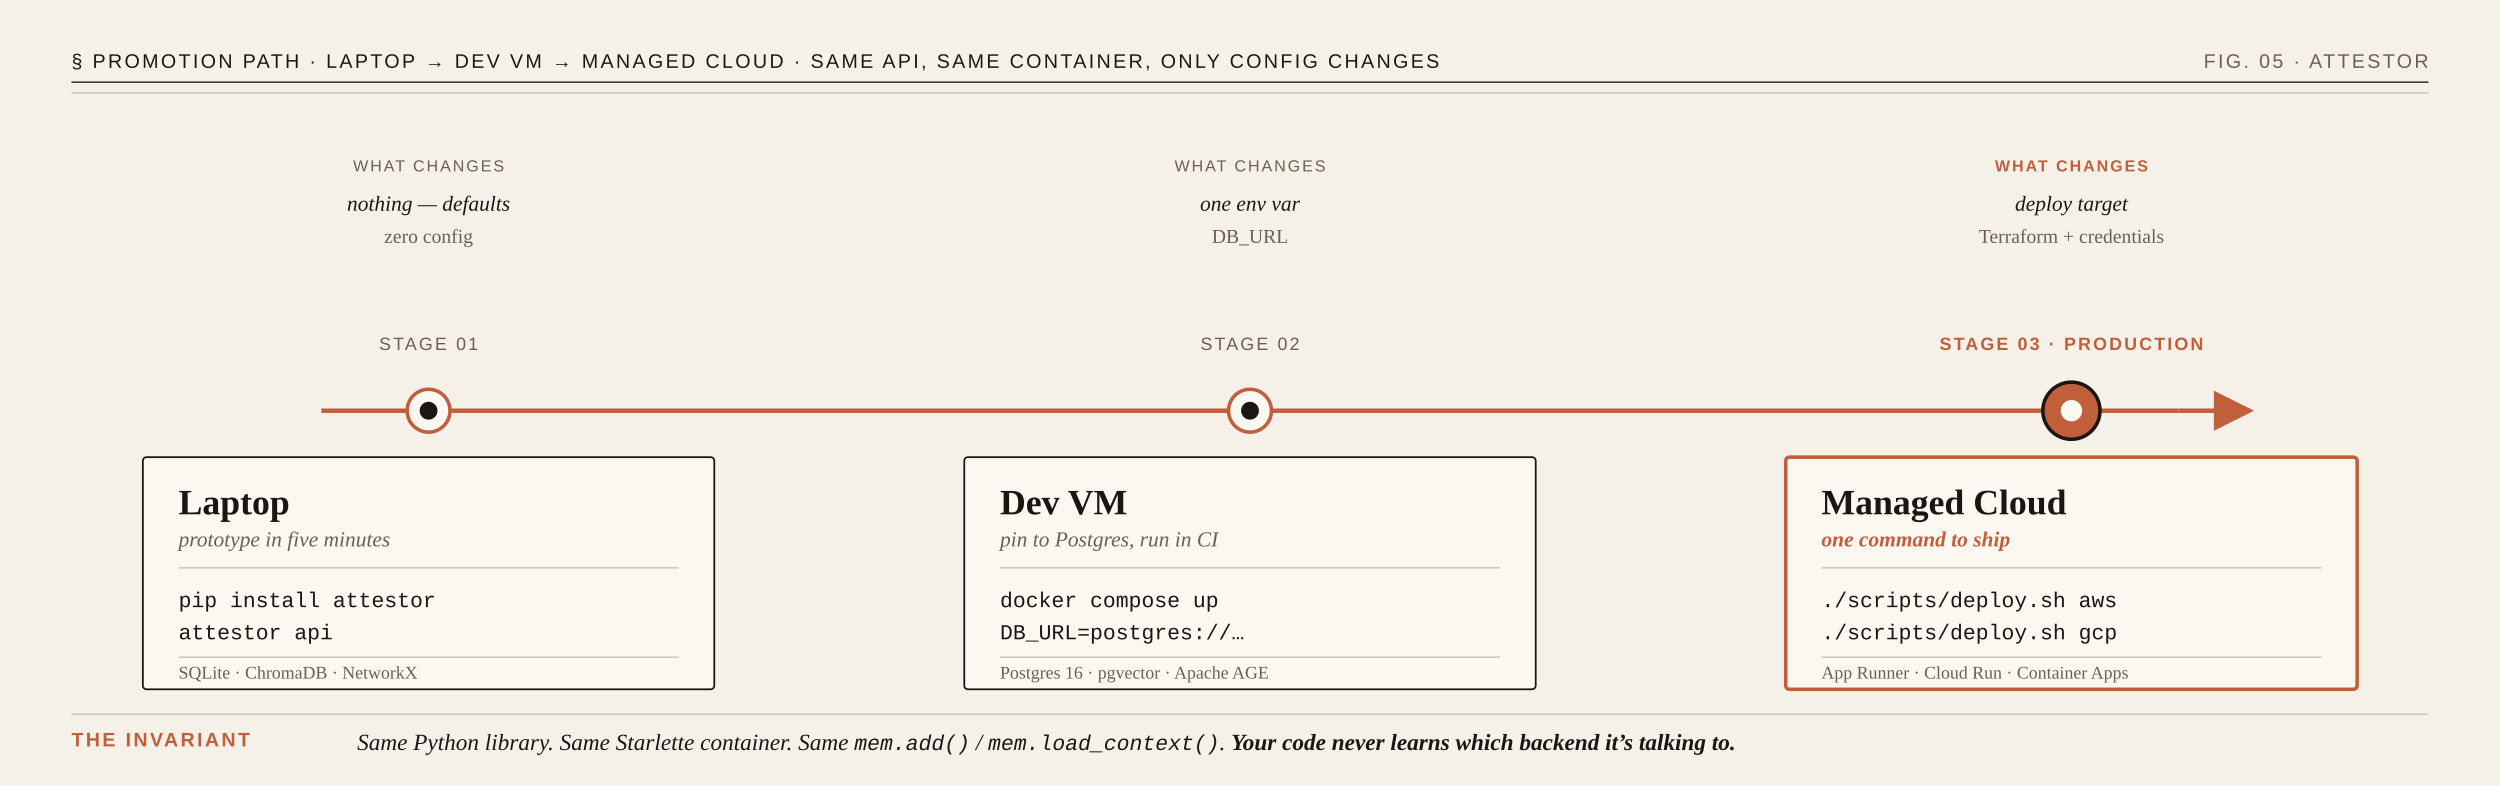
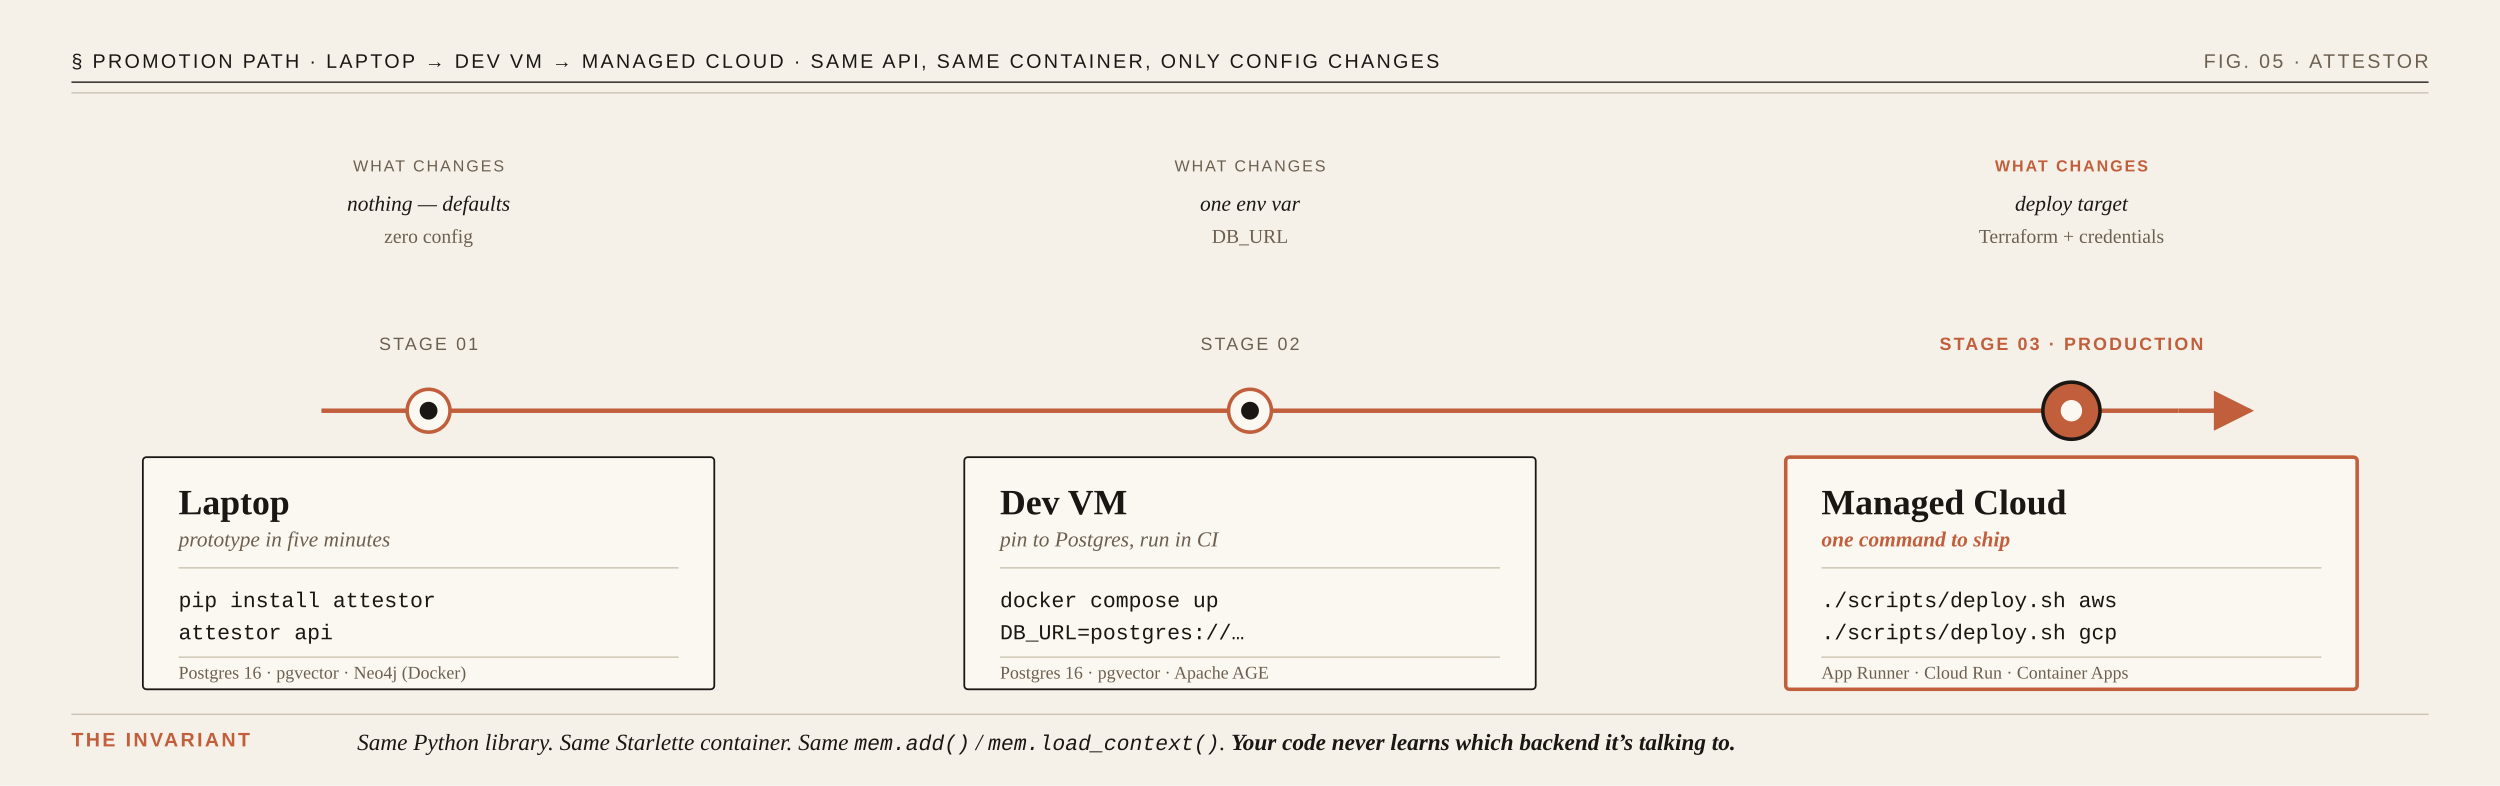
<svg xmlns="http://www.w3.org/2000/svg" viewBox="0 0 1400 440" font-family="Georgia, 'Times New Roman', serif">
  <defs>
    <marker id="parr" viewBox="0 0 10 10" refX="9" refY="5" markerWidth="9" markerHeight="9" orient="auto-start-reverse">
      <path d="M0,0 L10,5 L0,10 z" fill="#C15F3C" />
    </marker>
    <style>
      .bg     { fill: #F5F1E8; }
      .ink    { fill: #1A1614; }
      .muted  { fill: #6B5F4F; }
      .accent { fill: #C15F3C; }
      .paper  { fill: #FBF8F1; stroke: #1A1614; stroke-width: 1; }
      .lit    { fill: #FBF8F1; stroke: #C15F3C; stroke-width: 2; }
      .rail   { fill: #1A1614; }
      .rule   { stroke: #1A1614; stroke-width: 0.75; }
      .hair   { stroke: #C9C0B0; stroke-width: 0.75; }
      .track  { stroke: #C15F3C; stroke-width: 2.5; fill: none; }
      .sans   { font-family: 'Helvetica Neue', 'Arial', sans-serif; letter-spacing: 0.12em; }
      .mono   { font-family: 'Menlo', 'Consolas', 'Courier New', monospace; }
    </style>
  </defs>
  <rect class="bg" width="1400" height="440" />
  <line class="rule" x1="40" y1="46" x2="1360" y2="46" />
  <line class="hair" x1="40" y1="52" x2="1360" y2="52" />
  <text class="ink sans" x="40" y="38" font-size="11">§ PROMOTION PATH · LAPTOP → DEV VM → MANAGED CLOUD · SAME API, SAME CONTAINER, ONLY CONFIG CHANGES</text>
  <text class="muted sans" x="1360" y="38" font-size="11" text-anchor="end">FIG. 05 · ATTESTOR</text>
  <line class="track" x1="180" y1="230" x2="1220" y2="230" />
  <circle cx="240" cy="230" r="12" class="lit" />
  <circle cx="240" cy="230" r="5" class="rail" />
  <circle cx="700" cy="230" r="12" class="lit" />
  <circle cx="700" cy="230" r="5" class="rail" />
  <circle cx="1160" cy="230" r="16" fill="#C15F3C" stroke="#1A1614" stroke-width="2" />
  <circle cx="1160" cy="230" r="6" fill="#FBF8F1" />
  <line class="track" x1="1220" y1="230" x2="1260" y2="230" marker-end="url(#parr)" />
  <text class="muted sans" x="240" y="196" font-size="10" text-anchor="middle">STAGE 01</text>
  <text class="muted sans" x="700" y="196" font-size="10" text-anchor="middle">STAGE 02</text>
  <text class="accent sans" x="1160" y="196" font-size="10" text-anchor="middle" font-weight="700">STAGE 03 · PRODUCTION</text>
  <g transform="translate(80,256)">
    <rect class="paper" width="320" height="130" rx="2" />
    <text class="ink" x="20" y="32" font-size="20" font-weight="700">Laptop</text>
    <text class="muted" x="20" y="50" font-size="12" font-style="italic">prototype in five minutes</text>
    <line class="hair" x1="20" y1="62" x2="300" y2="62" />
    <text class="ink mono" x="20" y="84" font-size="12">pip install attestor</text>
    <text class="ink mono" x="20" y="102" font-size="12">attestor api</text>
    <line class="hair" x1="20" y1="112" x2="300" y2="112" />
-     <text class="muted" x="20" y="124" font-size="10">SQLite · ChromaDB · NetworkX</text>
+     <text class="muted" x="20" y="124" font-size="10">Postgres 16 · pgvector · Neo4j (Docker)</text>
  </g>
  <g transform="translate(540,256)">
    <rect class="paper" width="320" height="130" rx="2" />
    <text class="ink" x="20" y="32" font-size="20" font-weight="700">Dev VM</text>
    <text class="muted" x="20" y="50" font-size="12" font-style="italic">pin to Postgres, run in CI</text>
    <line class="hair" x1="20" y1="62" x2="300" y2="62" />
    <text class="ink mono" x="20" y="84" font-size="12">docker compose up</text>
    <text class="ink mono" x="20" y="102" font-size="12">DB_URL=postgres://…</text>
    <line class="hair" x1="20" y1="112" x2="300" y2="112" />
    <text class="muted" x="20" y="124" font-size="10">Postgres 16 · pgvector · Apache AGE</text>
  </g>
  <g transform="translate(1000,256)">
    <rect class="lit" width="320" height="130" rx="2" />
    <text class="ink" x="20" y="32" font-size="20" font-weight="700">Managed Cloud</text>
    <text class="accent" x="20" y="50" font-size="12" font-style="italic" font-weight="700">one command to ship</text>
    <line class="hair" x1="20" y1="62" x2="300" y2="62" />
    <text class="ink mono" x="20" y="84" font-size="12">./scripts/deploy.sh aws</text>
    <text class="ink mono" x="20" y="102" font-size="12">./scripts/deploy.sh gcp</text>
    <line class="hair" x1="20" y1="112" x2="300" y2="112" />
    <text class="muted" x="20" y="124" font-size="10">App Runner · Cloud Run · Container Apps</text>
  </g>
  <text class="muted sans" x="240" y="96" font-size="9" text-anchor="middle">WHAT CHANGES</text>
  <text class="ink" x="240" y="118" font-size="12" text-anchor="middle" font-style="italic">nothing — defaults</text>
  <text class="muted" x="240" y="136" font-size="11" text-anchor="middle">zero config</text>
  <text class="muted sans" x="700" y="96" font-size="9" text-anchor="middle">WHAT CHANGES</text>
  <text class="ink" x="700" y="118" font-size="12" text-anchor="middle" font-style="italic">one env var</text>
  <text class="muted" x="700" y="136" font-size="11" text-anchor="middle">DB_URL</text>
  <text class="accent sans" x="1160" y="96" font-size="9" text-anchor="middle" font-weight="700">WHAT CHANGES</text>
  <text class="ink" x="1160" y="118" font-size="12" text-anchor="middle" font-style="italic">deploy target</text>
  <text class="muted" x="1160" y="136" font-size="11" text-anchor="middle">Terraform + credentials</text>
  <line class="hair" x1="40" y1="400" x2="1360" y2="400" />
  <text class="accent sans" x="40" y="418" font-size="11" font-weight="700">THE INVARIANT</text>
  <text class="ink" x="200" y="420" font-size="13" font-style="italic">Same Python library. Same Starlette container. Same <tspan class="mono" font-size="12">mem.add()</tspan> / <tspan class="mono" font-size="12">mem.load_context()</tspan>. <tspan font-weight="700">Your code never learns which backend it’s talking to.</tspan>
  </text>
</svg>
